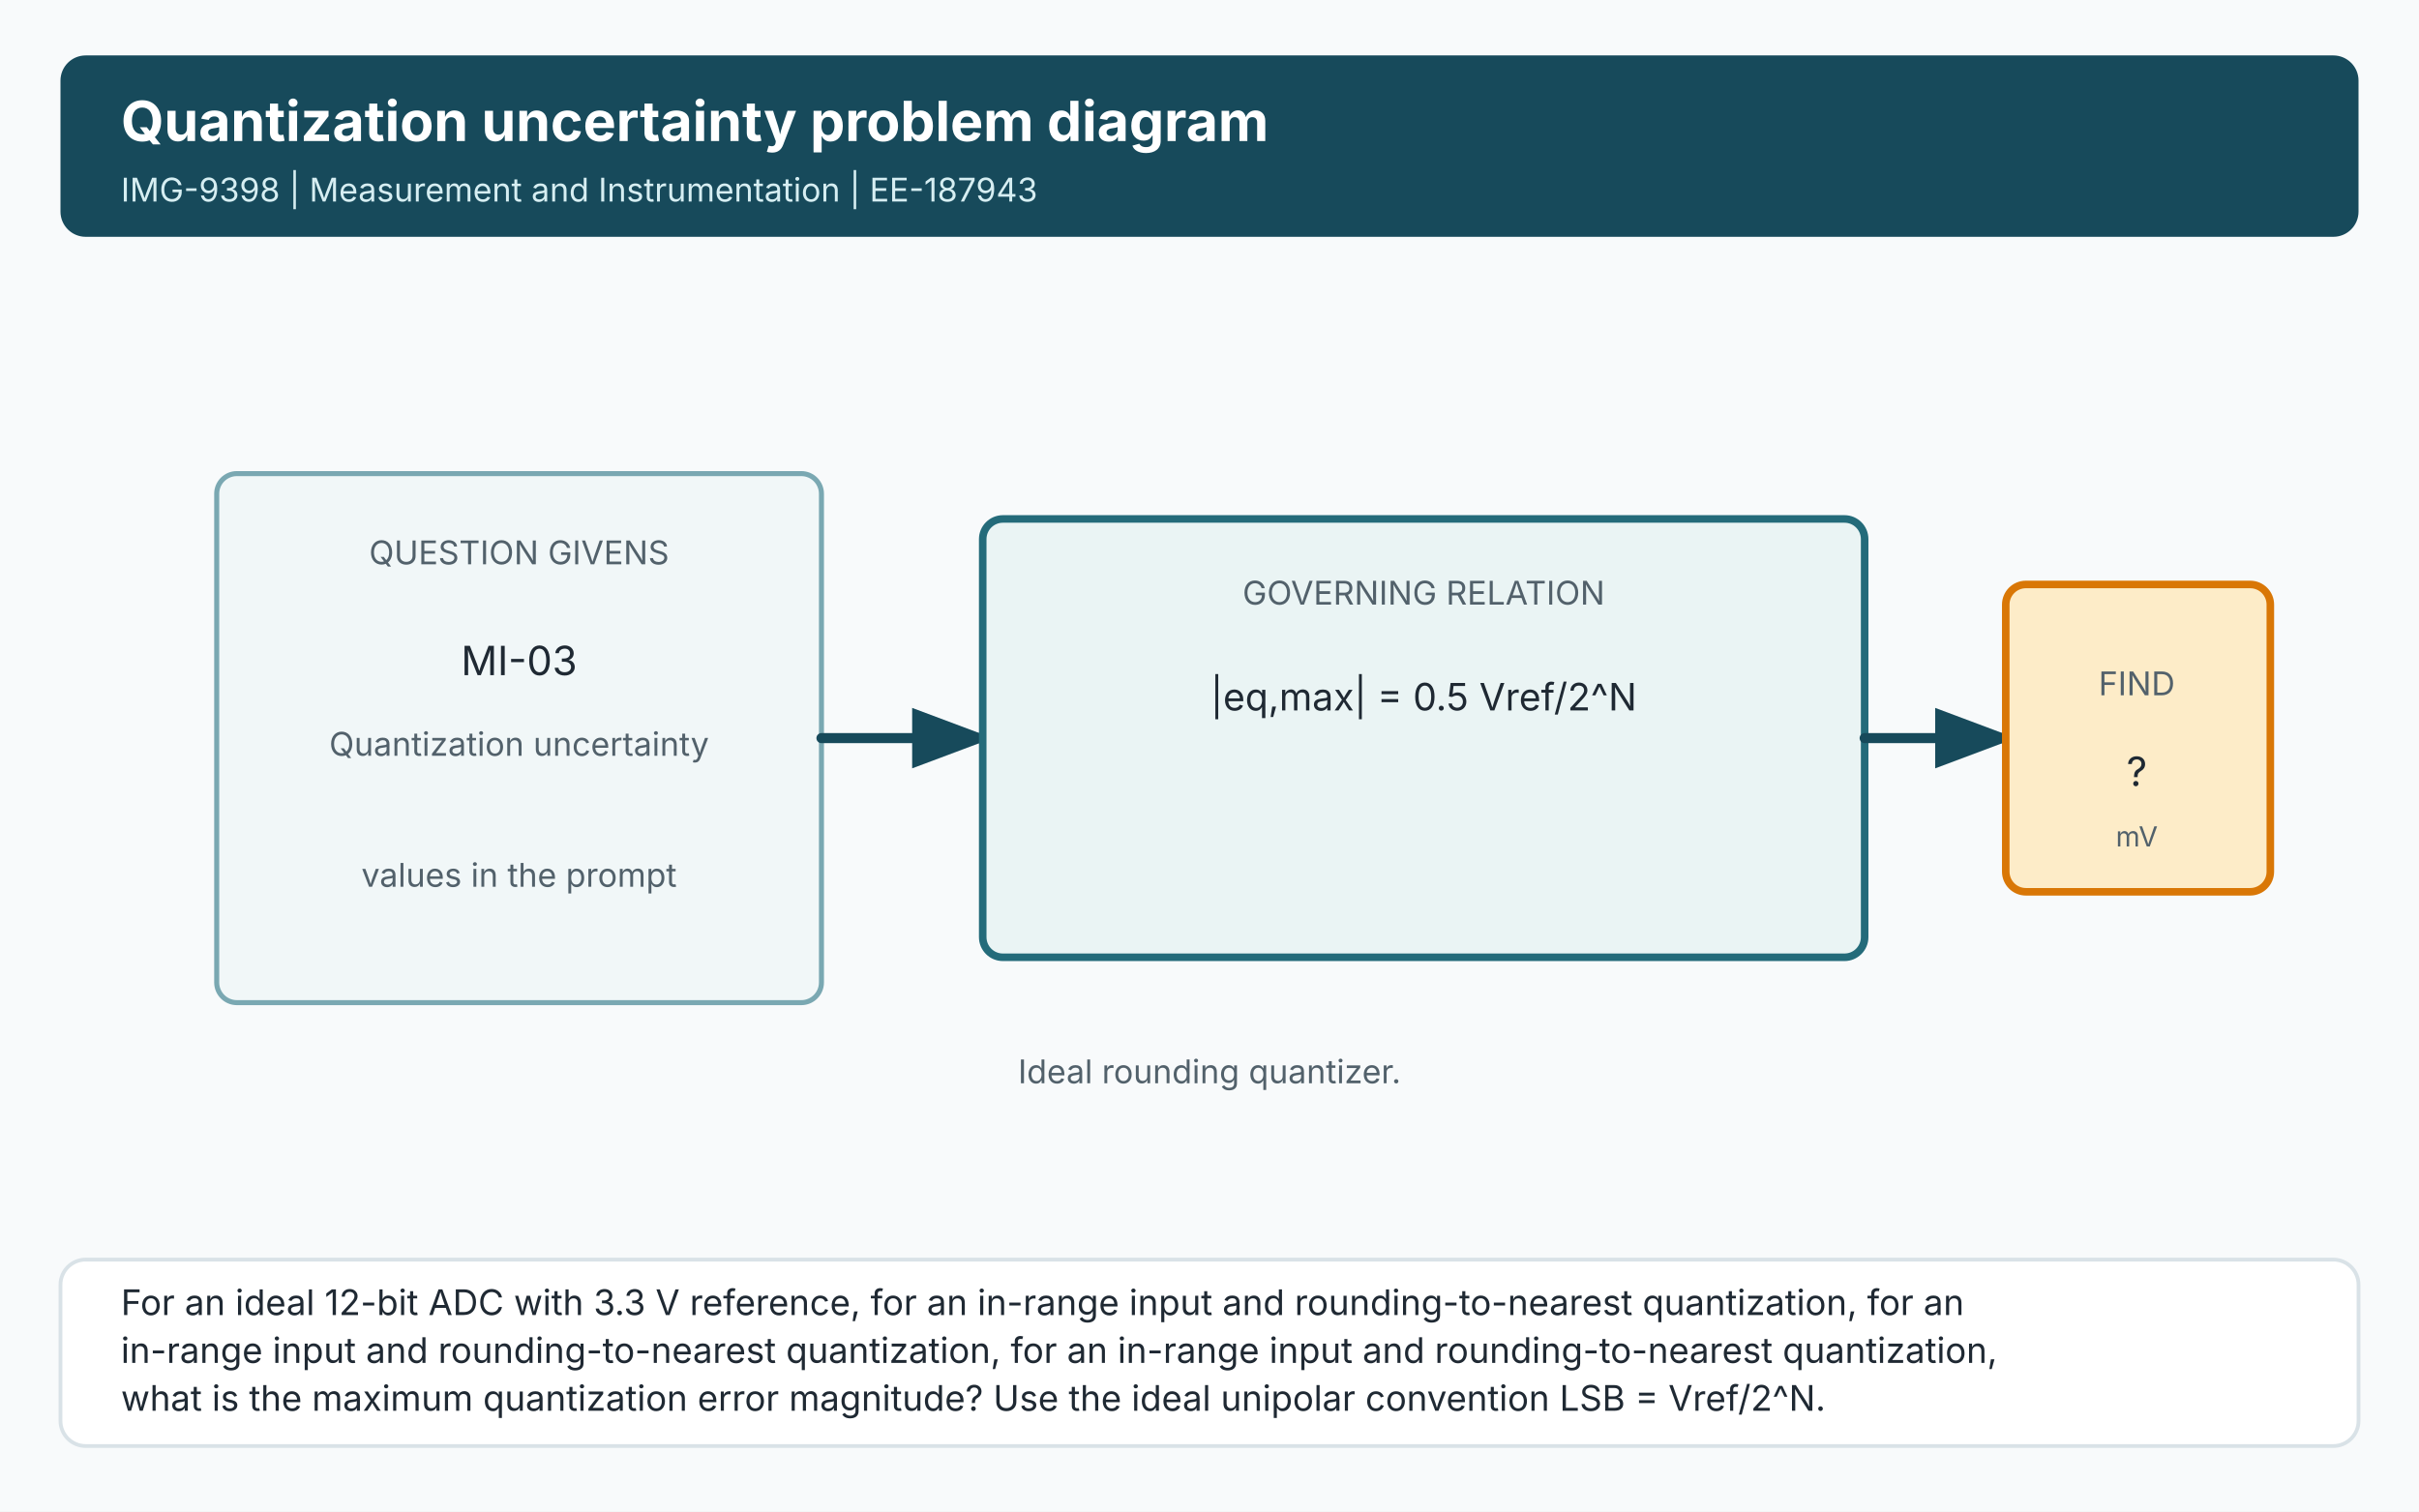
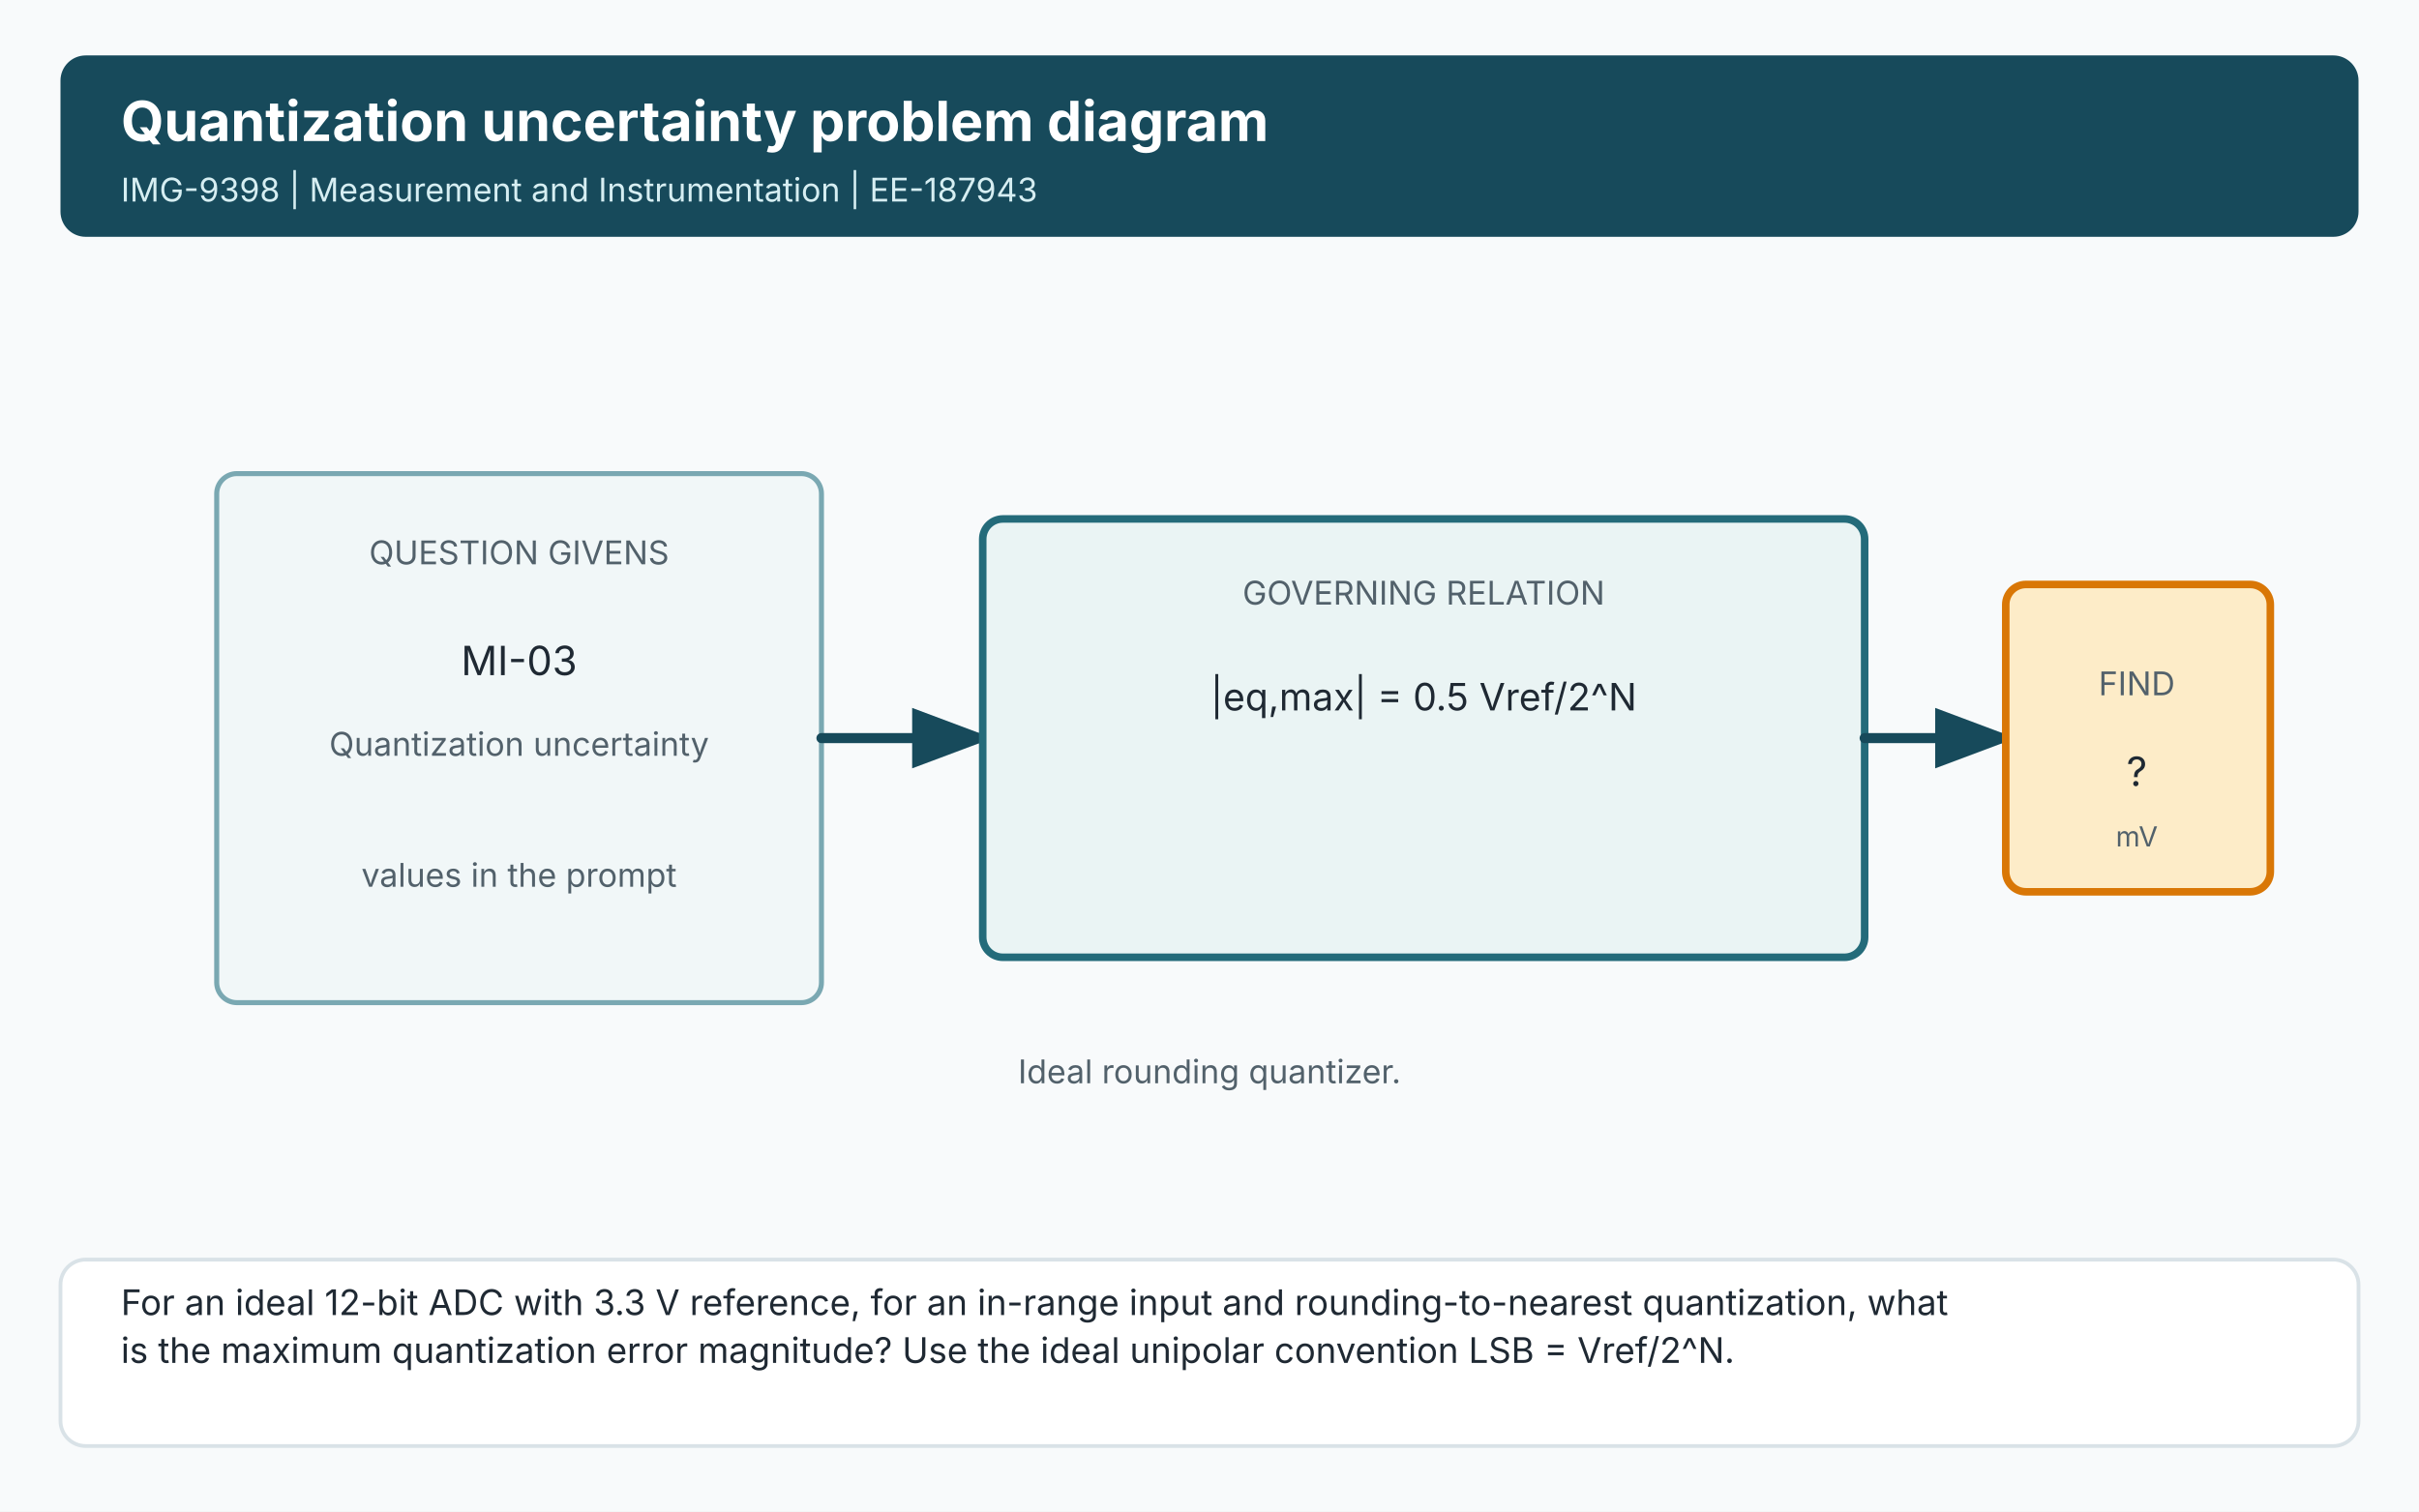
<svg xmlns="http://www.w3.org/2000/svg" width="960" height="600" viewBox="0 0 960 600" role="img" aria-labelledby="title desc">
  <defs>
    <marker id="arrow" markerWidth="10" markerHeight="10" refX="7" refY="3" orient="auto" markerUnits="strokeWidth">
      <path d="M0,0 L0,6 L8,3 z" fill="#174A5B" />
    </marker>
    <style>
.wire{stroke:#174A5B;stroke-width:4;fill:none;stroke-linecap:round;stroke-linejoin:round}
.thin{stroke:#44606B;stroke-width:2.4;fill:none;stroke-linecap:round;stroke-linejoin:round}
.accent{stroke:#D97706;stroke-width:4;fill:none;stroke-linecap:round;stroke-linejoin:round}
.accentFill{fill:#FDECC8;stroke:#D97706;stroke-width:3}
.box{fill:#EAF4F4;stroke:#246B7A;stroke-width:3}
.panel{fill:#FFFFFF;stroke:#D9E2E7;stroke-width:1.5}
.soft{fill:#F1F7F8;stroke:#7AA8B2;stroke-width:2}
.label{font-family:Inter,Arial,sans-serif;font-size:16px;fill:#1F2933}
.small{font-family:Inter,Arial,sans-serif;font-size:13px;fill:#52616B}
.tiny{font-family:Inter,Arial,sans-serif;font-size:11px;fill:#52616B}
.math{font-family:Inter,Arial,sans-serif;font-size:15px;fill:#1F2933}
</style>
  </defs>
  <rect x="0" y="0" width="960" height="600" fill="#F8FAFB" />
  <rect x="24" y="22" width="912" height="72" rx="10" fill="#174A5B" />
  <text x="48" y="56" font-family="Inter,Arial,sans-serif" font-size="22" font-weight="700" fill="#FFFFFF">Quantization uncertainty problem diagram</text>
  <text x="48" y="80" font-family="Inter,Arial,sans-serif" font-size="13" fill="#D6EEF2">IMG-9398 | Measurement and Instrumentation | EE-187943</text>
  <rect class="soft" x="86" y="188" width="240" height="210" rx="8" />
  <text class="small" x="206" y="224" text-anchor="middle">QUESTION GIVENS</text>
  <text class="label" x="206" y="268" text-anchor="middle">MI-03</text>
  <text class="small" x="206" y="352" text-anchor="middle">values in the prompt</text>
  <line class="wire" x1="326" y1="293" x2="390" y2="293" marker-end="url(#arrow)" />
  <rect class="box" x="390" y="206" width="350" height="174" rx="8" />
  <text class="small" x="565" y="240" text-anchor="middle">GOVERNING RELATION</text>
  <line class="wire" x1="740" y1="293" x2="796" y2="293" marker-end="url(#arrow)" />
  <rect class="accentFill" x="796" y="232" width="105" height="122" rx="8" />
  <text class="small" x="848" y="276" text-anchor="middle">FIND</text>
  <text class="label" x="848" y="312" text-anchor="middle">?</text>
  <text class="tiny" x="848" y="336" text-anchor="middle">mV</text>
  <text class="small" x="206" y="300" text-anchor="middle">Quantization uncertainty</text>
  <text class="math" x="565" y="282" text-anchor="middle">|eq,max| = 0.5 Vref/2^N</text>
  <text class="small" x="480" y="430" text-anchor="middle">Ideal rounding quantizer.</text>
  <rect class="panel" x="24" y="500" width="912" height="74" rx="10" />
-   <text x="48" y="522" font-family="Inter,Arial,sans-serif" font-size="14" fill="#1F2933">For an ideal 12-bit ADC with 3.3 V reference, for an in-range input and rounding-to-nearest quantization, for an</text>
-   <text x="48" y="541" font-family="Inter,Arial,sans-serif" font-size="14" fill="#1F2933">in-range input and rounding-to-nearest quantization, for an in-range input and rounding-to-nearest quantization,</text>
-   <text x="48" y="560" font-family="Inter,Arial,sans-serif" font-size="14" fill="#1F2933">what is the maximum quantization error magnitude? Use the ideal unipolar convention LSB = Vref/2^N.</text>
+   <text x="48" y="522" font-family="Inter,Arial,sans-serif" font-size="14" fill="#1F2933">For an ideal 12-bit ADC with 3.3 V reference, for an in-range input and rounding-to-nearest quantization, what</text>
+   <text x="48" y="541" font-family="Inter,Arial,sans-serif" font-size="14" fill="#1F2933">is the maximum quantization error magnitude? Use the ideal unipolar convention LSB = Vref/2^N.</text>
</svg>
